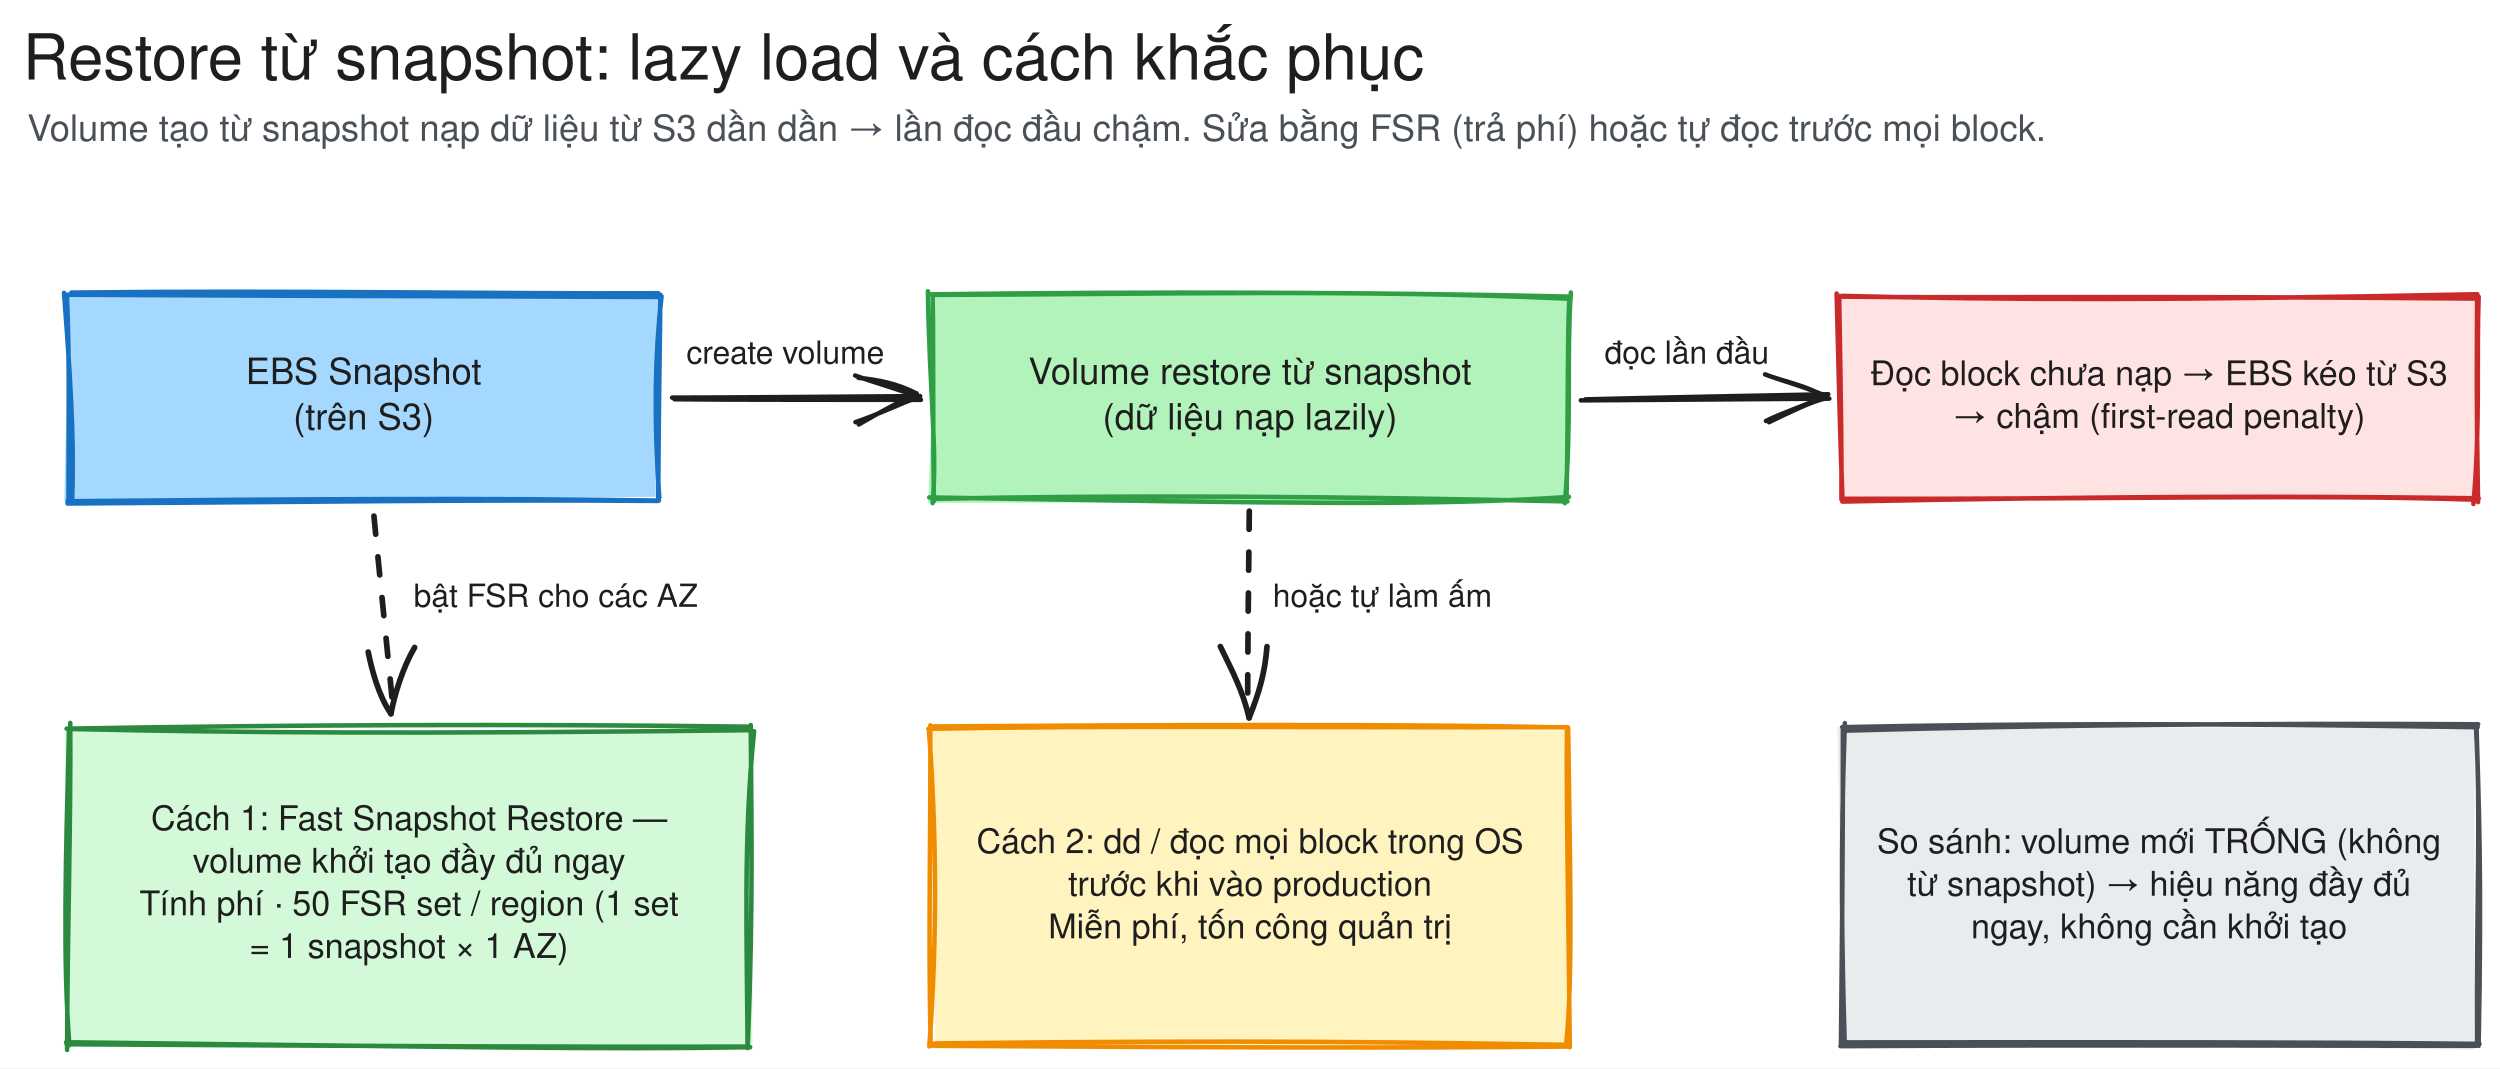
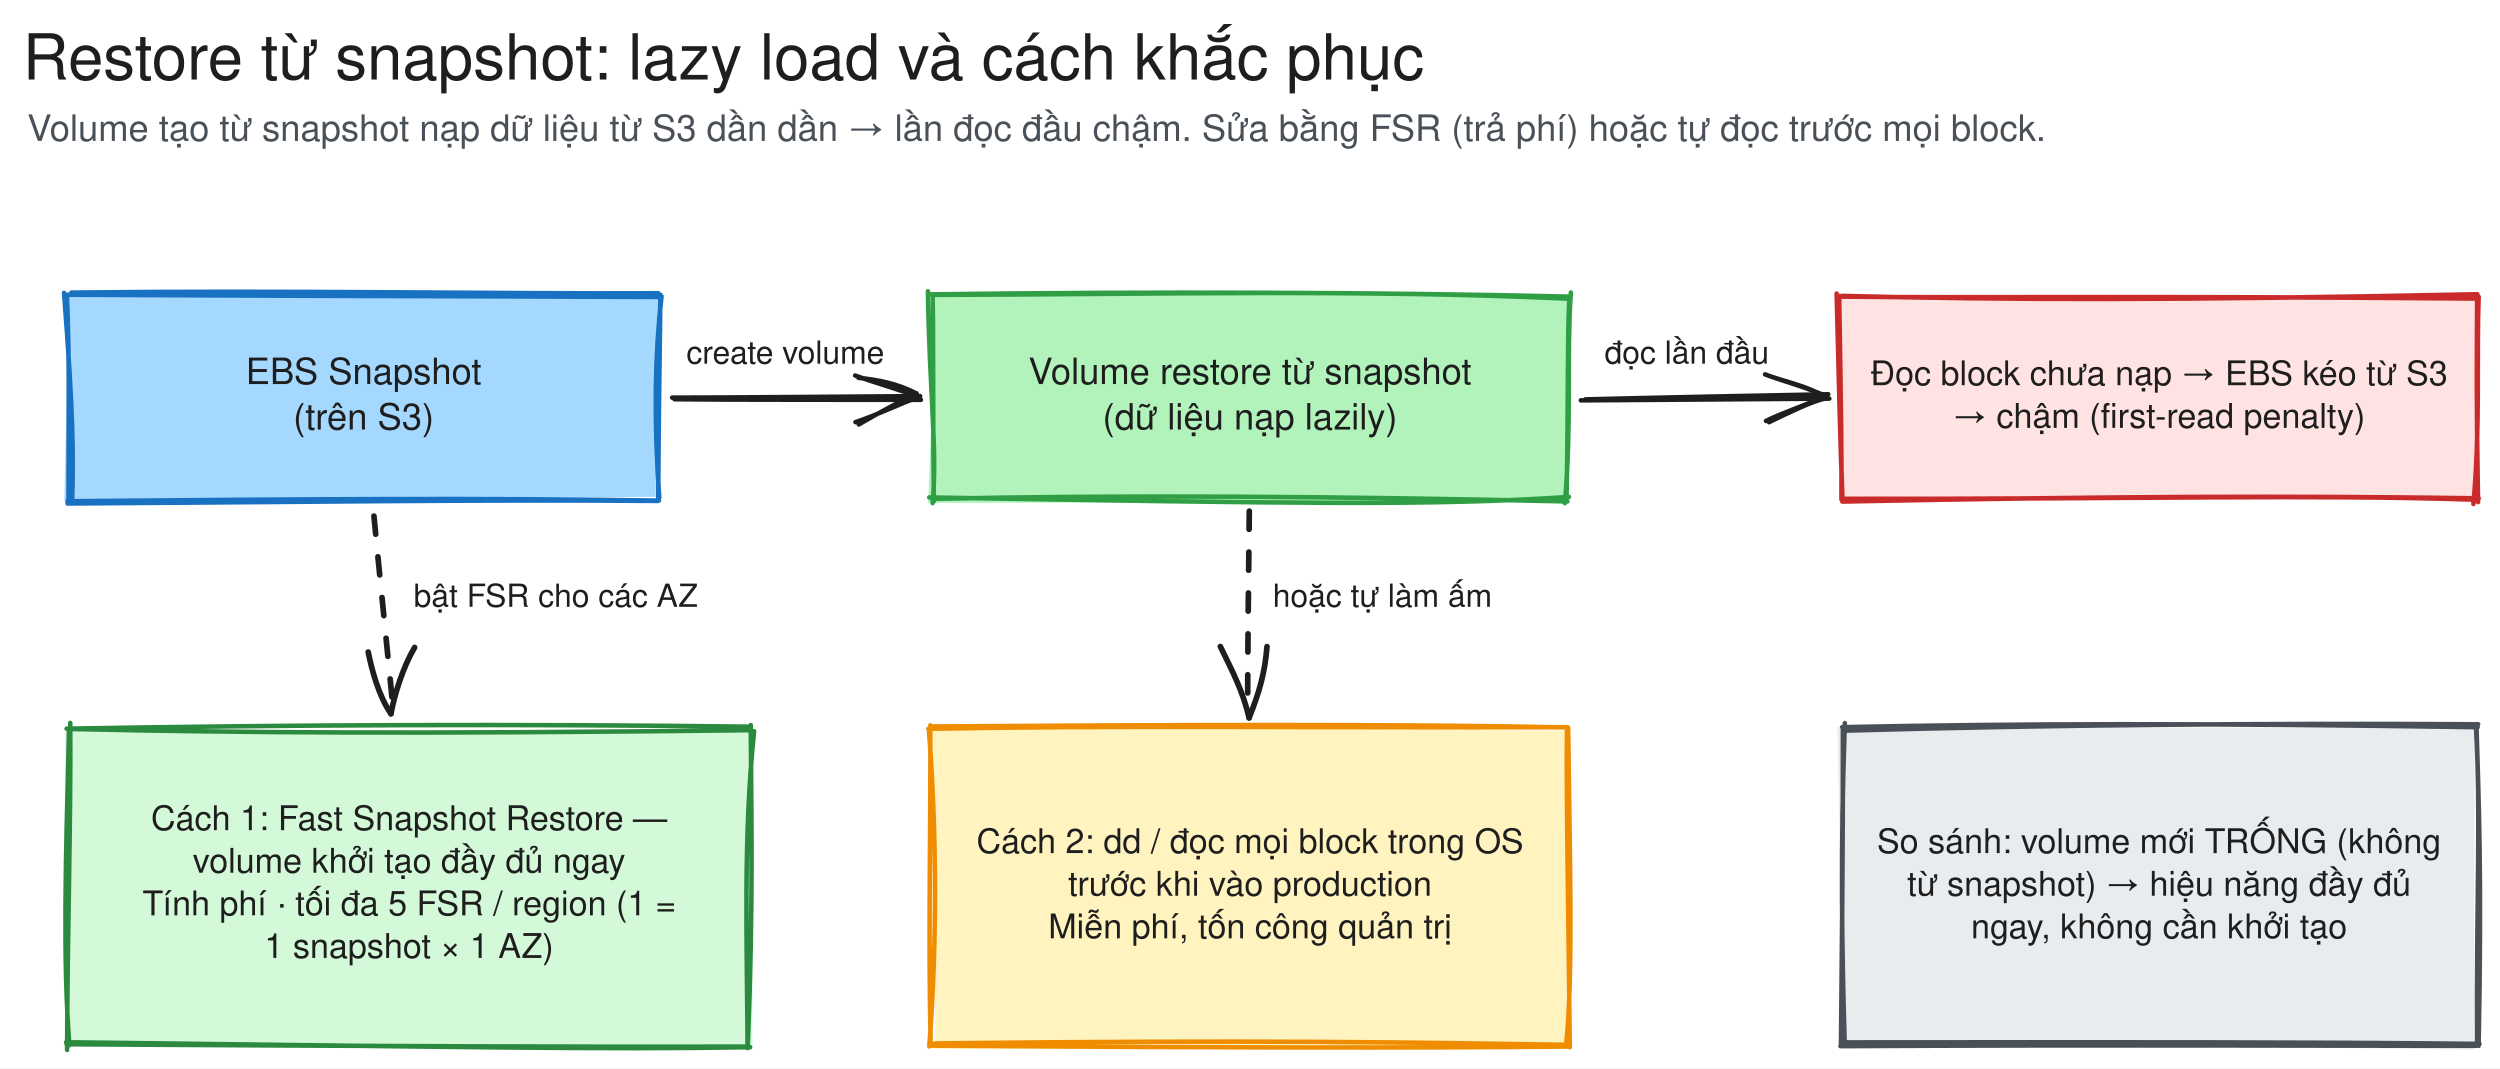
<svg xmlns="http://www.w3.org/2000/svg" version="1.1" viewBox="0 0 1100 470" width="1100" height="470">
  <defs>
    <style>
      @font-face {
        font-family: "Virgil";
        src: url("https://excalidraw.com/Virgil.woff2");
      }
      @font-face {
        font-family: "Cascadia";
        src: url("https://excalidraw.com/Cascadia.woff2");
      }
    </style>
  </defs>
  <rect x="0" y="0" width="1100" height="470" fill="#ffffff" />
  <g transform="translate(10 10) rotate(0 320.04 17.5)">
    <text x="0" y="25" font-family="Helvetica, Segoe UI Emoji" font-size="28px" fill="#1e1e1e" text-anchor="start" style="white-space: pre;" direction="ltr">Restore từ snapshot: lazy load và cách khắc phục</text>
  </g>
  <g transform="translate(12 48) rotate(0 450.4 10)">
    <text x="0" y="14" font-family="Helvetica, Segoe UI Emoji" font-size="16px" fill="#495057" text-anchor="start" style="white-space: pre;" direction="ltr">Volume tạo từ snapshot nạp dữ liệu từ S3 dần dần → lần đọc đầu chậm. Sửa bằng FSR (trả phí) hoặc tự đọc trước mọi block.</text>
  </g>
  <g stroke-linecap="round" transform="translate(30 130) rotate(0 130 45)">
    <path d="M0.3 0.69 L259.93 1.6 L258.47 88.6 L-1.69 90.15" stroke="none" stroke-width="0" fill="#a5d8ff" />
    <path d="M1.41 -1.26 C95.52 -2.37, 190.63 -0.63, 259.63 -0.98 M-0.46 -0.31 C57.11 0.06, 113.4 0.15, 259.43 0.67 M261.08 0.34 C258.17 25.68, 257.62 53.85, 260.07 88.93 M260.54 -0.36 C260.46 19.76, 259.91 37.58, 259.61 89.44 M259.44 90.41 C180.76 89.75, 100.78 90.95, -0.3 91.54 M259.94 90.26 C181.97 89.07, 103.73 89.58, -0.33 90.54 M1.77 89.3 C2.32 70.87, 2.32 52.57, -1.82 -1.13 M0.15 89.48 C0.09 60.53, 0.78 32.52, -0.56 -0.23" stroke="#1971c2" stroke-width="2" fill="none" />
  </g>
  <g transform="translate(107.6 155) rotate(0 52.4 20)">
    <text x="52.4" y="14" font-family="Helvetica, Segoe UI Emoji" font-size="16px" fill="#1e1e1e" text-anchor="middle" style="white-space: pre;" direction="ltr">EBS Snapshot</text>
    <text x="52.4" y="34" font-family="Helvetica, Segoe UI Emoji" font-size="16px" fill="#1e1e1e" text-anchor="middle" style="white-space: pre;" direction="ltr">(trên S3)</text>
  </g>
  <g stroke-linecap="round" transform="translate(410 130) rotate(0 140 45)">
    <path d="M1.95 -1.47 L281.28 0.22 L278.35 90.64 L-1.61 91.29" stroke="none" stroke-width="0" fill="#b2f2bb" />
    <path d="M-0.03 -0.25 C95.99 -0.45, 188.95 -2.79, 279.74 1.42 M-0.55 -0.48 C99.03 -1.8, 198.25 -1.37, 279.51 0.49 M281.18 -1.29 C279.19 26.86, 281.64 56.12, 278.53 91.39 M280.54 0.46 C279.53 20.32, 280.18 40.82, 279.27 90.03 M280.33 88.65 C221.04 92.61, 160.34 91.55, -1.13 88.87 M279.65 90.63 C180.9 88.39, 81.39 87.68, 0.18 89.52 M0.35 91.37 C2.49 67.8, -1 43.9, -1.72 -1.85 M0.9 90.54 C0.55 63.56, 0.63 38.24, 0.5 0.21" stroke="#2f9e44" stroke-width="2" fill="none" />
  </g>
  <g transform="translate(444.16 155) rotate(0 105.84 20)">
    <text x="105.84" y="14" font-family="Helvetica, Segoe UI Emoji" font-size="16px" fill="#1e1e1e" text-anchor="middle" style="white-space: pre;" direction="ltr">Volume restore từ snapshot</text>
    <text x="105.84" y="34" font-family="Helvetica, Segoe UI Emoji" font-size="16px" fill="#1e1e1e" text-anchor="middle" style="white-space: pre;" direction="ltr">(dữ liệu nạp lazily)</text>
  </g>
  <g stroke-linecap="round" transform="translate(810 130) rotate(0 140 45)">
    <path d="M-0.03 0.23 L280.65 -0.53 L281.07 89.58 L0.51 88.26" stroke="none" stroke-width="0" fill="#ffe3e3" />
    <path d="M-1.08 0.5 C57.85 1.24, 115.43 0.03, 280.46 1.38 M0.48 0.19 C73.57 2, 145.31 2.24, 280.03 -0.54 M280.61 0.57 C279.64 27.02, 281.35 58.14, 278.3 91.76 M279.94 0.23 C279.8 24.77, 279.55 49.13, 280.34 90.92 M279.96 89.9 C207.09 87.45, 132.13 89.67, 1.03 89.46 M280.65 89.25 C198.73 88.11, 117.72 88.31, 0.61 90.69 M0.65 88.06 C-0.25 67.31, -0.71 43.97, -1.88 -0.84 M0.24 89.79 C0.34 71.69, 0.15 53.38, -0.77 0.2" stroke="#c92a2a" stroke-width="2" fill="none" />
  </g>
  <g transform="translate(826.625 156.25) rotate(0 123.375 18.75)">
    <text x="123.375" y="13.25" font-family="Helvetica, Segoe UI Emoji" font-size="15px" fill="#1e1e1e" text-anchor="middle" style="white-space: pre;" direction="ltr">Đọc block chưa nạp → EBS kéo từ S3</text>
    <text x="123.375" y="32" font-family="Helvetica, Segoe UI Emoji" font-size="15px" fill="#1e1e1e" text-anchor="middle" style="white-space: pre;" direction="ltr">→ chậm (first-read penalty)</text>
  </g>
  <g stroke-linecap="round" transform="translate(30 320) rotate(0 150 70)">
    <path d="M-1.4 1.72 L301.42 1.7 L301.08 141.85 L-0.21 140.1" stroke="none" stroke-width="0" fill="#d3f9d8" />
    <path d="M0.79 0.75 C75.93 2.42, 150.45 3, 299.78 1.3 M-0.7 0.61 C98.46 -1.13, 198.28 -1.49, 299.75 -0.27 M301.8 1.74 C296.94 48.78, 298.69 94.96, 298.94 141.16 M300.33 -0.99 C300.47 36.54, 301.58 74.89, 299.08 139.07 M300.04 140.75 C235.87 141.95, 169.03 140.58, -0.9 138.58 M299.47 140.51 C221.88 140.69, 144.79 140.33, -0.68 139.48 M-0.48 141.96 C-0.38 91.45, 1.19 45.11, 0.92 -1.91 M0.51 139.9 C-2.29 101.82, -1.19 62.96, 0.38 0.64" stroke="#2b8a3e" stroke-width="2" fill="none" />
  </g>
-   <g transform="translate(50.925 352.5) rotate(0 129.075 37.5)">
-     <text x="129.075" y="12.75" font-family="Helvetica, Segoe UI Emoji" font-size="15px" fill="#1e1e1e" text-anchor="middle" style="white-space: pre;" direction="ltr">Cách 1: Fast Snapshot Restore —</text>
-     <text x="129.075" y="31.5" font-family="Helvetica, Segoe UI Emoji" font-size="15px" fill="#1e1e1e" text-anchor="middle" style="white-space: pre;" direction="ltr">volume khởi tạo đầy đủ ngay</text>
-     <text x="129.075" y="50.25" font-family="Helvetica, Segoe UI Emoji" font-size="15px" fill="#1e1e1e" text-anchor="middle" style="white-space: pre;" direction="ltr">Tính phí · 50 FSR set / region (1 set</text>
-     <text x="129.075" y="69" font-family="Helvetica, Segoe UI Emoji" font-size="15px" fill="#1e1e1e" text-anchor="middle" style="white-space: pre;" direction="ltr">= 1 snapshot × 1 AZ)</text>
+   <g transform="translate(50.93 352.5) rotate(0 129.07 37.5)">
+     <text x="129.07" y="12.75" font-family="Helvetica, Segoe UI Emoji" font-size="15px" fill="#1e1e1e" text-anchor="middle" style="white-space: pre;" direction="ltr">Cách 1: Fast Snapshot Restore —</text>
+     <text x="129.07" y="31.5" font-family="Helvetica, Segoe UI Emoji" font-size="15px" fill="#1e1e1e" text-anchor="middle" style="white-space: pre;" direction="ltr">volume khởi tạo đầy đủ ngay</text>
+     <text x="129.07" y="50.25" font-family="Helvetica, Segoe UI Emoji" font-size="15px" fill="#1e1e1e" text-anchor="middle" style="white-space: pre;" direction="ltr">Tính phí · tối đa 5 FSR / region (1 =</text>
+     <text x="129.07" y="69" font-family="Helvetica, Segoe UI Emoji" font-size="15px" fill="#1e1e1e" text-anchor="middle" style="white-space: pre;" direction="ltr">1 snapshot × 1 AZ)</text>
  </g>
  <g stroke-linecap="round" transform="translate(410 320) rotate(0 140 70)">
    <path d="M0.44 -0.93 L278.94 1.51 L279.48 141.15 L1.62 141.52" stroke="none" stroke-width="0" fill="#fff3bf" />
    <path d="M-1.52 0.67 C80.84 -0.92, 164.87 0.22, 278.86 -0.02 M0.27 -0.36 C103.99 -1.09, 207.43 -1.47, 279.92 0.08 M279.99 0.64 C280.68 55.09, 282.24 109.63, 279.13 139.41 M279.45 -0.13 C279.14 33.61, 279.96 68.93, 280.72 140.76 M279.35 139.71 C210.53 138.68, 144.37 137.49, 1.38 139.1 M279.77 140.49 C206.72 141.15, 131.78 141.03, -0.46 140.09 M-1.11 140.41 C2.5 92.51, 2.02 45.66, -1.22 1.99 M-0.49 140.04 C-1.61 94.03, -0.47 46.58, -0.65 -0.87" stroke="#f08c00" stroke-width="2" fill="none" />
  </g>
  <g transform="translate(425.35 361.875) rotate(0 124.65 28.125)">
    <text x="124.65" y="13.5" font-family="Helvetica, Segoe UI Emoji" font-size="15px" fill="#1e1e1e" text-anchor="middle" style="white-space: pre;" direction="ltr">Cách 2: dd / đọc mọi block trong OS</text>
    <text x="124.65" y="32.25" font-family="Helvetica, Segoe UI Emoji" font-size="15px" fill="#1e1e1e" text-anchor="middle" style="white-space: pre;" direction="ltr">trước khi vào production</text>
    <text x="124.65" y="51" font-family="Helvetica, Segoe UI Emoji" font-size="15px" fill="#1e1e1e" text-anchor="middle" style="white-space: pre;" direction="ltr">Miễn phí, tốn công quản trị</text>
  </g>
  <g stroke-linecap="round" transform="translate(810 320) rotate(0 140 70)">
    <path d="M-1.52 -0.38 L278.86 0.41 L278.48 141.85 L1.04 138.4" stroke="none" stroke-width="0" fill="#e9ecef" />
    <path d="M1.16 1.5 C92.42 -1.07, 184.08 -1.85, 280.36 -1.32 M0.57 -0.05 C79.02 -1.67, 156.94 -1.88, 280.14 -0.03 M279.36 -0.87 C281.64 36.72, 279.59 75.16, 279.89 139.43 M279.66 -0.57 C280.59 32.57, 282.07 63.74, 280.6 140.17 M280.97 139.31 C202.76 138.45, 126.12 138.57, 1.33 138.65 M279.58 140.15 C202.51 140.17, 124.34 139.65, -0.19 140.31 M1.67 139.19 C0.43 97.49, -0.28 55.43, 1.73 -1.82 M0.02 139.28 C0.37 99.27, 0.94 58.58, 0.87 0.38" stroke="#495057" stroke-width="2" fill="none" />
  </g>
  <g transform="translate(829.325 361.875) rotate(0 120.675 28.125)">
    <text x="120.675" y="13.5" font-family="Helvetica, Segoe UI Emoji" font-size="15px" fill="#1e1e1e" text-anchor="middle" style="white-space: pre;" direction="ltr">So sánh: volume mới TRỐNG (không</text>
    <text x="120.675" y="32.25" font-family="Helvetica, Segoe UI Emoji" font-size="15px" fill="#1e1e1e" text-anchor="middle" style="white-space: pre;" direction="ltr">từ snapshot) → hiệu năng đầy đủ</text>
    <text x="120.675" y="51" font-family="Helvetica, Segoe UI Emoji" font-size="15px" fill="#1e1e1e" text-anchor="middle" style="white-space: pre;" direction="ltr">ngay, không cần khởi tạo</text>
  </g>
  <g stroke-linecap="round">
    <g transform="translate(296 175) rotate(0 54 0)">
      <path d="M0.78 0.66 C18.99 0.95, 91.32 0.87, 109.19 0.93 M-0.26 -0.04 C17.89 -0.01, 90.94 -0.58, 108.87 -0.71" stroke="#1e1e1e" stroke-width="2" fill="none" />
    </g>
    <g transform="translate(296 175) rotate(0 54 0)">
      <path d="M81.86 11.75 C90.71 6.55, 99.18 2.16, 107.21 -1.89 M80.42 10.74 C90.92 7.23, 100.6 2.28, 108.19 -0.23" stroke="#1e1e1e" stroke-width="2" fill="none" />
    </g>
    <g transform="translate(296 175) rotate(0 54 0)">
      <path d="M81.71 -8.77 C90.47 -7.88, 98.99 -6.19, 107.21 -1.89 M80.27 -9.78 C90.69 -5.92, 100.43 -3.51, 108.19 -0.23" stroke="#1e1e1e" stroke-width="2" fill="none" />
    </g>
  </g>
  <g stroke-linecap="round">
    <g transform="translate(696 175) rotate(0 54 0)">
      <path d="M-0.42 1.16 C17.62 1.11, 90.72 0.45, 108.89 0.39 M1.56 0.73 C19.46 0.24, 90.64 -1.23, 108.41 -1.53" stroke="#1e1e1e" stroke-width="2" fill="none" />
    </g>
    <g transform="translate(696 175) rotate(0 54 0)">
      <path d="M82.36 10.76 C91 6.57, 101.7 1.36, 107.46 0.25 M81.03 10.23 C87.02 7.13, 96.59 3.93, 107.54 -0.73" stroke="#1e1e1e" stroke-width="2" fill="none" />
    </g>
    <g transform="translate(696 175) rotate(0 54 0)">
      <path d="M81.97 -9.76 C90.87 -6.61, 101.7 -4.49, 107.46 0.25 M80.64 -10.28 C86.8 -7.8, 96.48 -5.41, 107.54 -0.73" stroke="#1e1e1e" stroke-width="2" fill="none" />
    </g>
  </g>
  <g stroke-linecap="round">
    <g transform="translate(164.7418 225.9742) rotate(0 4.095423 44.02579)">
      <path d="M-0.21 1.11 C1.14 15.78, 7.06 73.33, 8.4 87.62" stroke="#1e1e1e" stroke-width="2.5" fill="none" stroke-dasharray="8 10" />
    </g>
    <g transform="translate(164.7418 225.9742) rotate(0 4.095423 44.02579)">
      <path d="M-2.73 60.92 C-1.12 68.93, 1.88 80.22, 7.27 88.08" stroke="#1e1e1e" stroke-width="2.5" fill="none" />
    </g>
    <g transform="translate(164.7418 225.9742) rotate(0 4.095423 44.02579)">
      <path d="M17.69 58.9 C12.58 67.54, 8.86 79.49, 7.27 88.08" stroke="#1e1e1e" stroke-width="2.5" fill="none" />
    </g>
  </g>
  <g stroke-linecap="round">
    <g transform="translate(550 226) rotate(0 0 44)">
      <path d="M-0.31 -1.1 C-0.53 13.68, -1.15 73.36, -1.01 88.37" stroke="#1e1e1e" stroke-width="2.5" fill="none" stroke-dasharray="8 10" />
    </g>
    <g transform="translate(550 226) rotate(0 0 44)">
      <path d="M-13.04 58.47 C-7.38 70.08, -3.11 78.23, -0.39 89.86" stroke="#1e1e1e" stroke-width="2.5" fill="none" />
    </g>
    <g transform="translate(550 226) rotate(0 0 44)">
      <path d="M7.48 58.51 C6.54 70.06, 4.22 78.19, -0.39 89.86" stroke="#1e1e1e" stroke-width="2.5" fill="none" />
    </g>
  </g>
  <g transform="translate(302 148) rotate(0 47.11 8.75)">
    <text x="0" y="12" font-family="Helvetica, Segoe UI Emoji" font-size="14px" fill="#1e1e1e" text-anchor="start" style="white-space: pre;" direction="ltr">create volume</text>
  </g>
  <g transform="translate(706 148) rotate(0 35.7 8.75)">
    <text x="0" y="12" font-family="Helvetica, Segoe UI Emoji" font-size="14px" fill="#1e1e1e" text-anchor="start" style="white-space: pre;" direction="ltr">đọc lần đầu</text>
  </g>
  <g transform="translate(182 255) rotate(0 63.63 8.75)">
    <text x="0" y="12" font-family="Helvetica, Segoe UI Emoji" font-size="14px" fill="#1e1e1e" text-anchor="start" style="white-space: pre;" direction="ltr">bật FSR cho các AZ</text>
  </g>
  <g transform="translate(560 255) rotate(0 49.56 8.75)">
    <text x="0" y="12" font-family="Helvetica, Segoe UI Emoji" font-size="14px" fill="#1e1e1e" text-anchor="start" style="white-space: pre;" direction="ltr">hoặc tự làm ấm</text>
  </g>
</svg>
